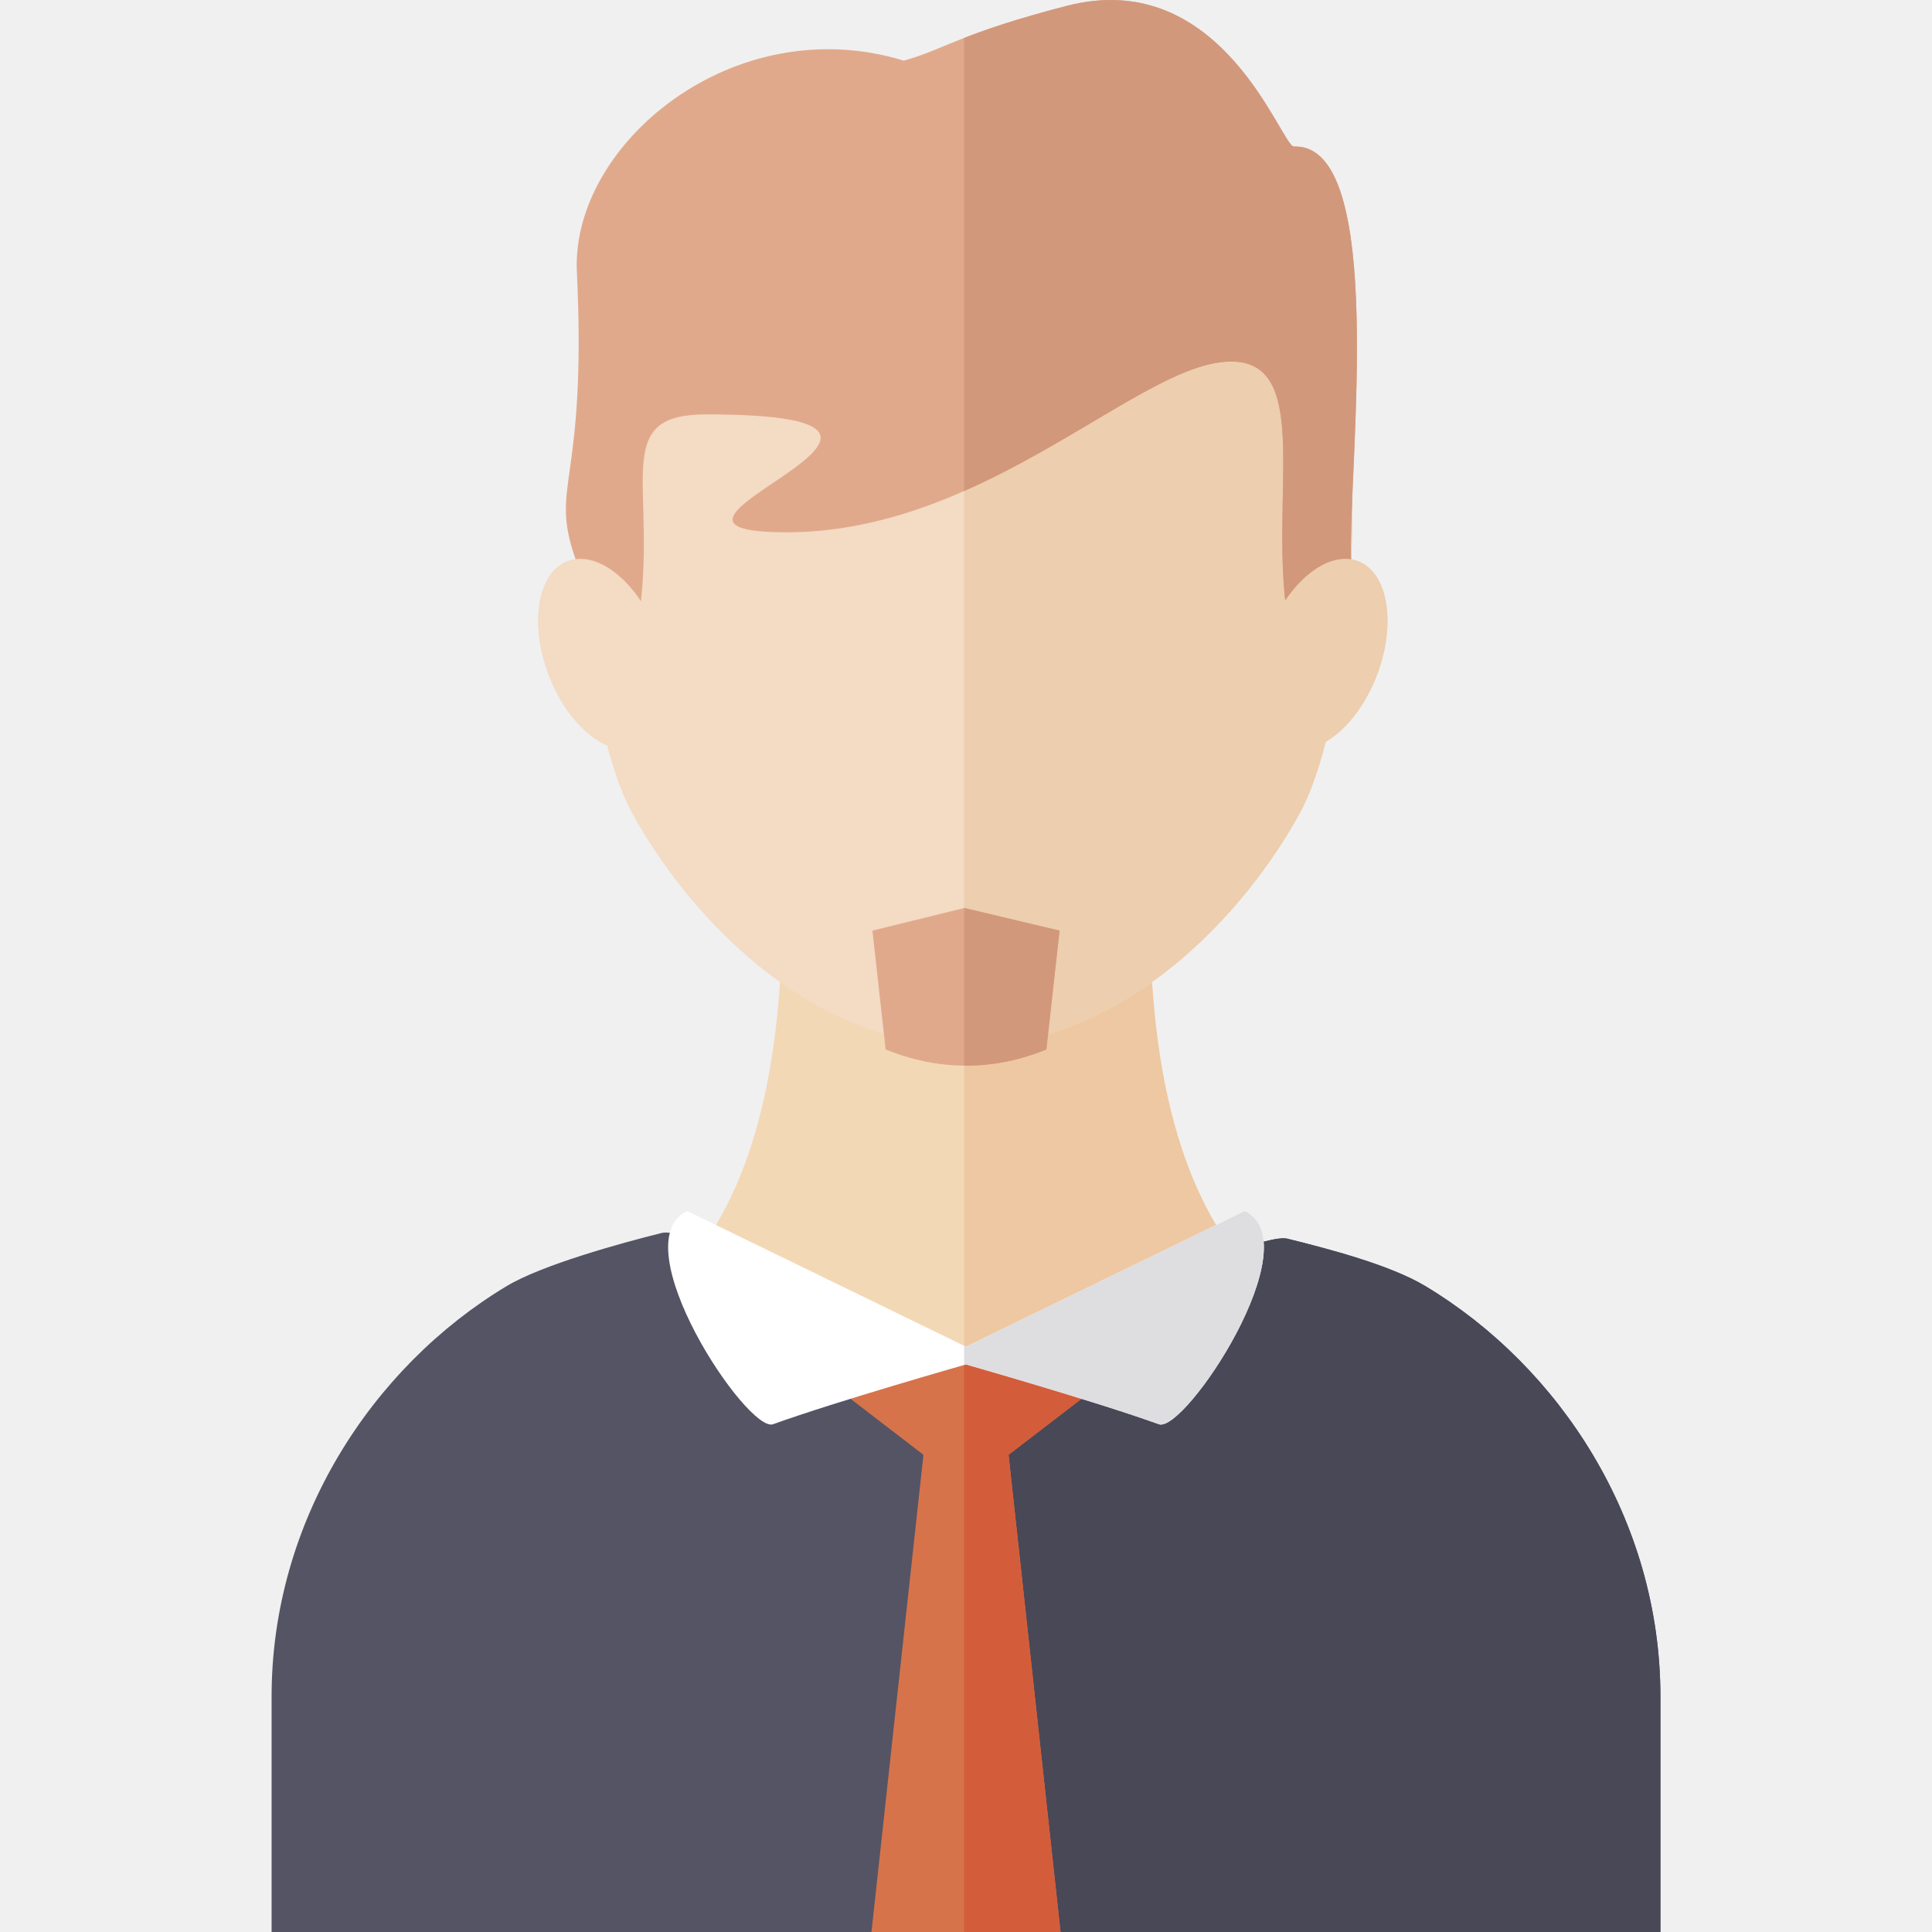
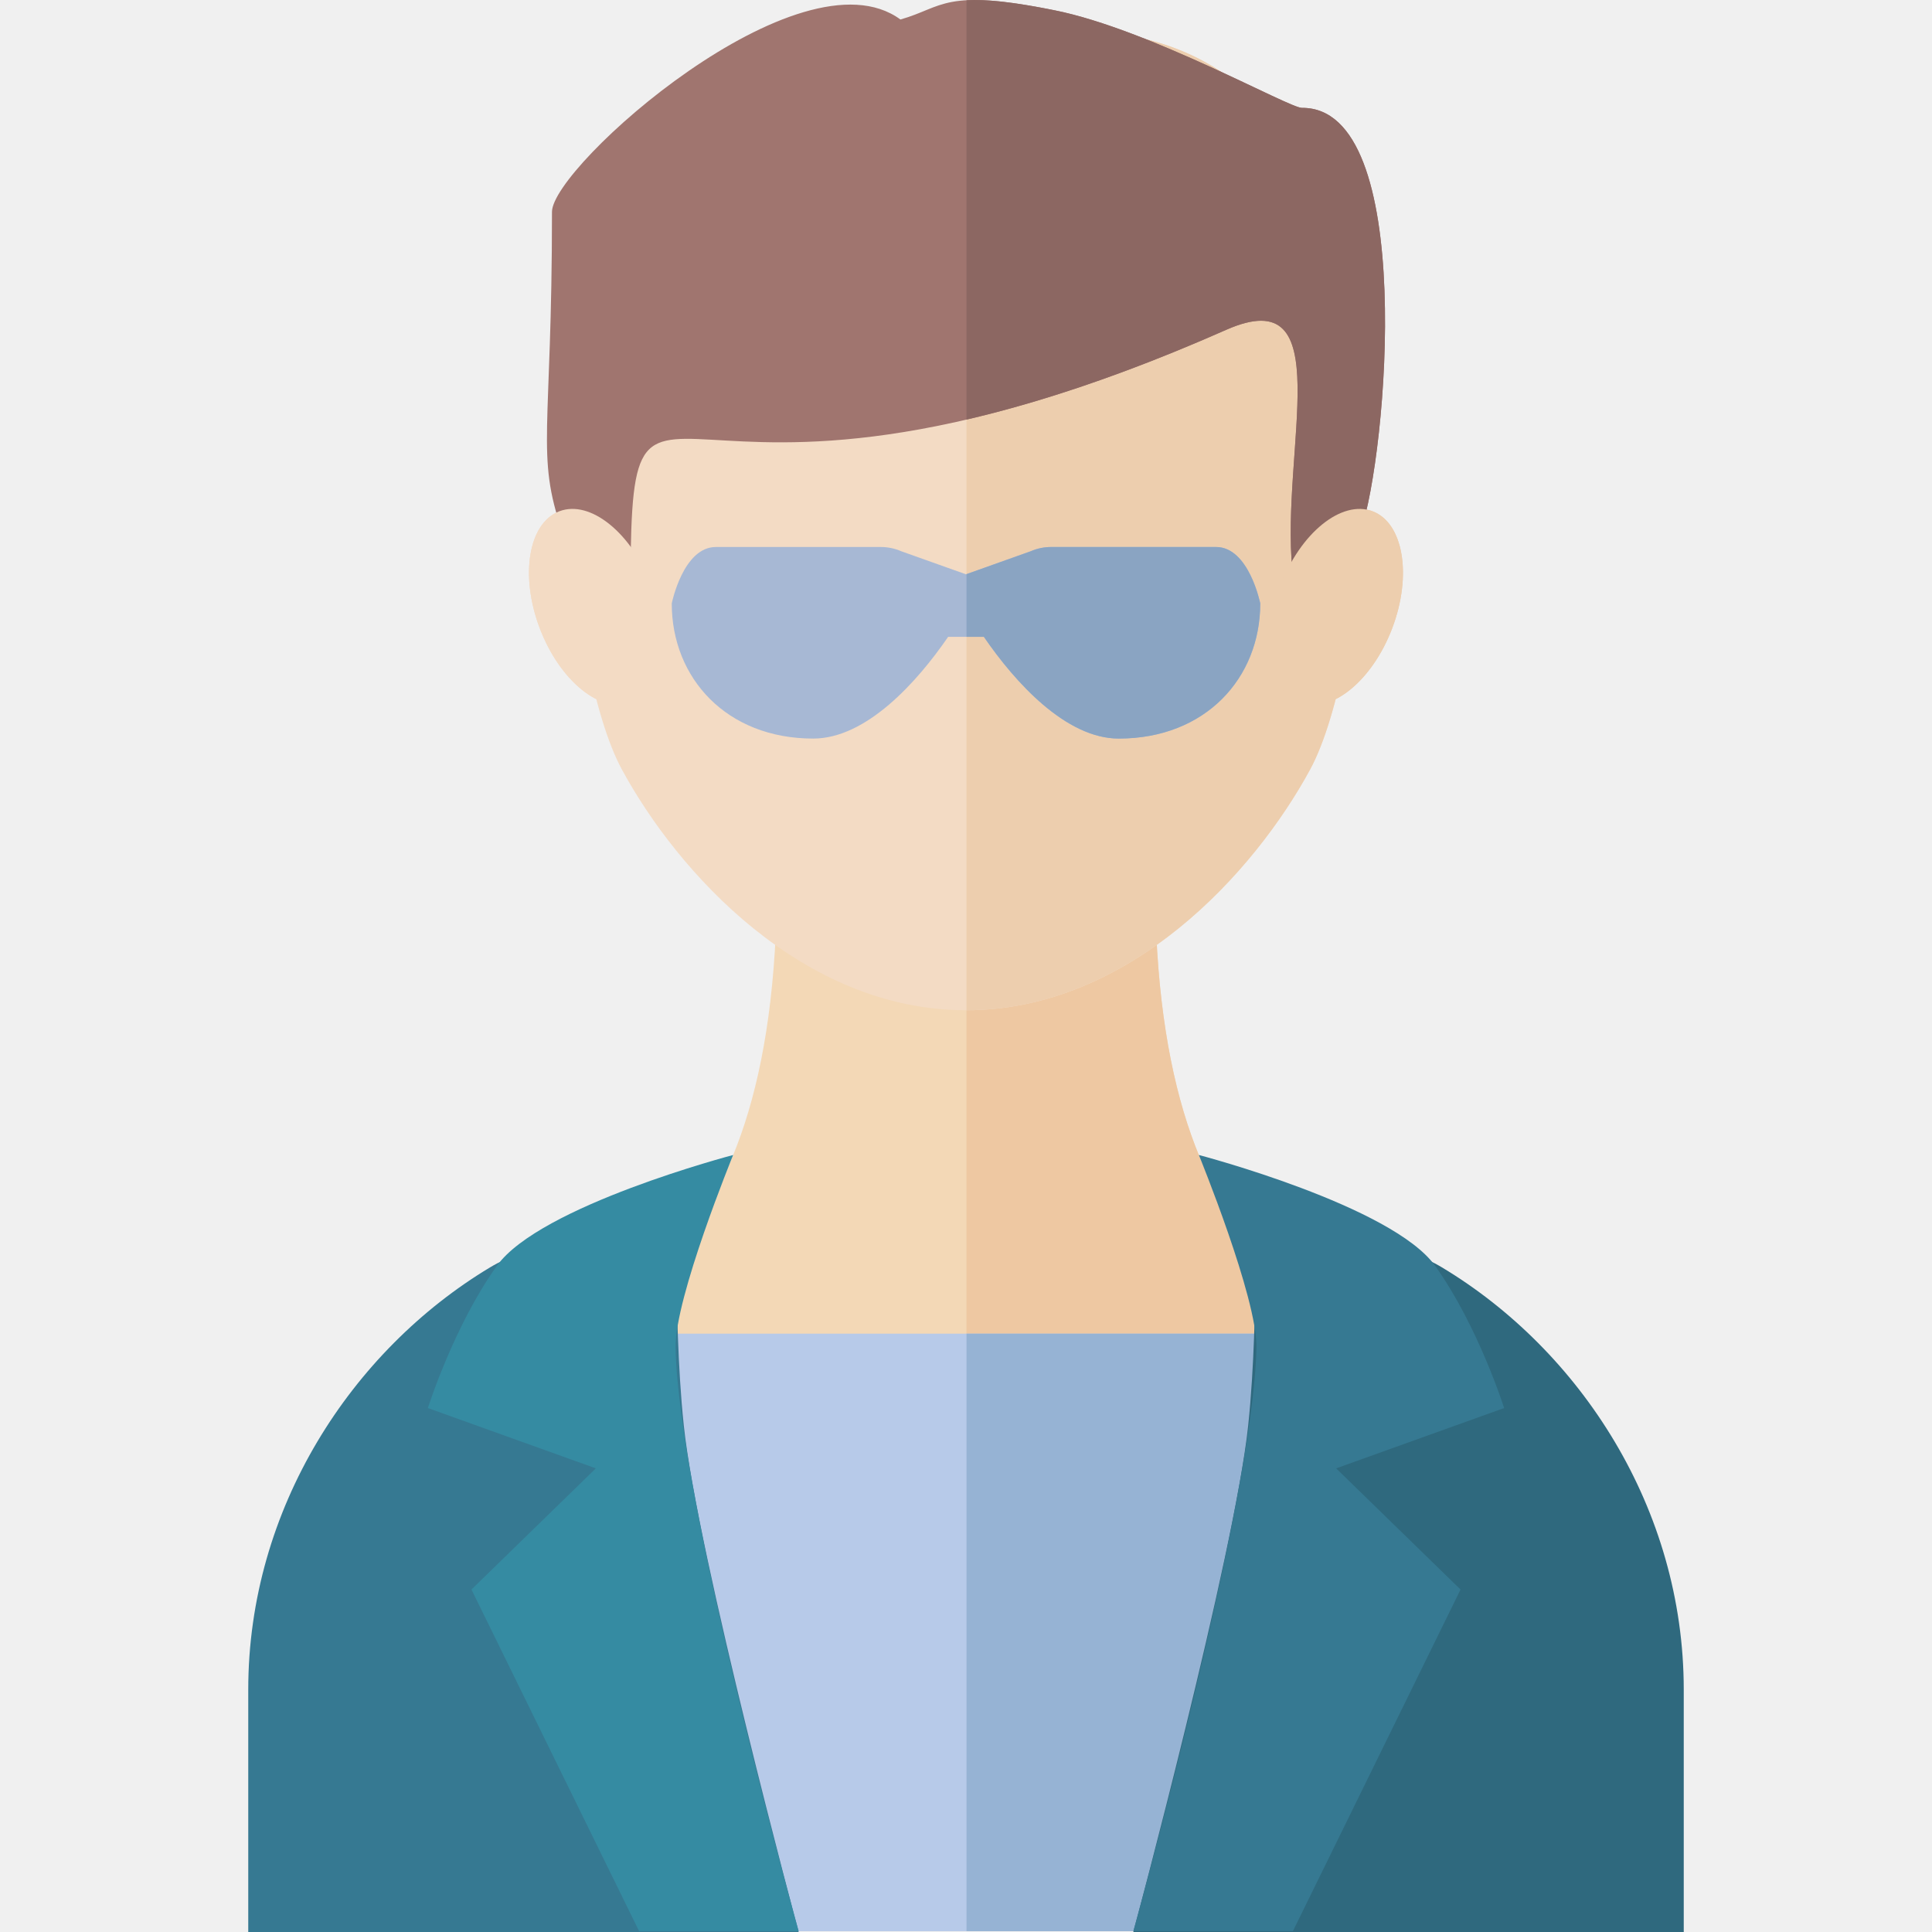
- <svg xmlns="http://www.w3.org/2000/svg" version="1.1" id="Layer_1" x="0px" y="0px" viewBox="0 0 333.815 333.815" style="enable-background:new 0 0 333.815 333.815;" xml:space="preserve">
-   <g id="XMLID_1400_">
-     <g id="XMLID_1401_">
-       <g id="XMLID_1402_">
-         <path id="XMLID_1403_" style="fill:#F3D8B6;" d="M250.097,238.262c-18.667-6.681-51.458-11.736-51.458-81.376h-29.23h-5.002     h-29.23c0,69.64-32.791,74.695-51.458,81.376c0,47.368,68.832,48.824,80.688,53.239v1.537c0,0,0.922-0.188,2.501-0.68     c1.579,0.492,2.501,0.68,2.501,0.68v-1.537C181.265,287.086,250.097,285.63,250.097,238.262z" />
+ <svg xmlns="http://www.w3.org/2000/svg" version="1.1" id="Layer_1" x="0px" y="0px" viewBox="0 0 324.385 324.385" style="enable-background:new 0 0 324.385 324.385;" xml:space="preserve">
+   <g id="XMLID_1093_">
+     <g id="XMLID_1094_">
+       <g id="XMLID_1304_">
+         <path id="XMLID_1305_" style="fill:#F3D8B6;" d="M245.381,228.832c-18.667-6.681-51.458-11.736-51.458-81.376h-29.23h-5.002     h-29.23c0,69.64-32.791,74.695-51.458,81.376c0,47.368,68.832,48.824,80.688,53.239v1.537c0,0,0.922-0.188,2.501-0.68     c1.579,0.492,2.501,0.68,2.501,0.68v-1.537C176.549,277.657,245.381,276.2,245.381,228.832z" />
      </g>
-       <path id="XMLID_1404_" style="fill:#EEC8A2;" d="M198.639,156.886h-29.23h-2.834v135.573c0.11-0.033,0.216-0.064,0.333-0.101    c1.579,0.492,2.501,0.68,2.501,0.68V291.5c11.856-4.414,80.688-5.871,80.688-53.238    C231.43,231.581,198.639,226.526,198.639,156.886z" />
+       <path id="XMLID_1306_" style="fill:#EEC8A2;" d="M193.923,147.457h-29.23h-2.417v135.497c1.526,0.472,2.417,0.654,2.417,0.654    v-1.537c11.856-4.415,80.688-5.871,80.688-53.239C226.714,222.152,193.923,217.097,193.923,147.457z" />
    </g>
-     <g id="XMLID_1405_">
-       <ellipse id="XMLID_65_" transform="matrix(0.3543 -0.9351 0.9351 0.3543 41.877 286.6909)" style="fill:#EDCEAE;" cx="228.54" cy="113.021" rx="17.187" ry="10.048" />
-       <ellipse id="XMLID_64_" transform="matrix(0.3543 0.9351 -0.9351 0.3543 172.9698 -24.4475)" style="fill:#F3DBC4;" cx="104.188" cy="113.029" rx="17.187" ry="10.048" />
+     <g id="XMLID_1307_">
+       <g id="XMLID_1308_">
+         <path id="XMLID_1309_" style="fill:#F3DBC4;" d="M162.194,169.619c-27.454,0-48.409-23.119-57.799-40.456     s-15.888-79.445,4.34-106.897c19.808-26.883,53.459-13.838,53.459-13.838s33.649-13.045,53.458,13.838     c20.226,27.452,13.726,89.56,4.335,106.897C210.595,146.5,189.643,169.619,162.194,169.619z" />
+       </g>
+       <path id="XMLID_1310_" style="fill:#EDCEAE;" d="M215.653,22.266C196.395-3.867,164.065,7.729,162.276,8.397v161.22    c27.408-0.046,48.329-23.135,57.712-40.454C229.378,111.826,235.879,49.719,215.653,22.266z" />
    </g>
-     <g id="XMLID_1406_">
-       <g id="XMLID_1407_">
-         <path id="XMLID_1408_" style="fill:#F3DBC4;" d="M166.91,180.733c-27.454,0-48.409-23.119-57.799-40.456     s-15.888-79.445,4.34-106.897c19.808-26.883,53.459-13.838,53.459-13.838s33.649-13.045,53.458,13.838     c20.226,27.452,13.726,89.56,4.335,106.897C215.311,157.614,194.359,180.733,166.91,180.733z" />
+     <g id="XMLID_1311_">
+       <ellipse id="XMLID_65_" transform="matrix(0.3543 -0.9351 0.9351 0.3543 49.5754 275.6114)" style="fill:#EDCEAE;" cx="224.366" cy="101.907" rx="17.187" ry="10.048" />
+       <ellipse id="XMLID_64_" transform="matrix(0.3543 0.9351 -0.9351 0.3543 159.8797 -27.7212)" style="fill:#F3DBC4;" cx="100.014" cy="101.913" rx="17.187" ry="10.048" />
+     </g>
+     <g id="XMLID_1312_">
+       <g id="XMLID_1313_">
+         <path id="XMLID_1314_" style="fill:#A7B8D4;" d="M204.186,91.841h-27.689c-1.185,0-2.356,0.243-3.431,0.713l-10.874,3.873     l-10.874-3.873c-1.075-0.47-2.246-0.713-3.431-0.713h-27.688c-5.509,0-7.411,9.474-7.411,9.474     c0,12.532,9.191,22.692,23.756,22.692c8.882,0,17.409-9.44,22.649-17.081h6c5.24,7.641,13.768,17.081,22.649,17.081     c14.565,0,23.756-10.16,23.756-22.692C211.597,101.315,209.696,91.841,204.186,91.841z" />
      </g>
-       <path id="XMLID_1409_" style="fill:#EDCEAE;" d="M220.368,33.381c-19.81-26.884-53.458-13.838-53.458-13.838    s-0.118-0.045-0.335-0.123v161.305c0.112,0.001,0.222,0.009,0.335,0.009c27.449,0,48.401-23.119,57.794-40.456    C234.094,122.941,240.595,60.833,220.368,33.381z" />
+       <path id="XMLID_1315_" style="fill:#8AA4C2;" d="M204.186,91.841h-27.689c-1.185,0-2.356,0.243-3.431,0.713l-10.791,3.843v10.529    h2.917c5.24,7.641,13.768,17.081,22.649,17.081c14.565,0,23.756-10.16,23.756-22.692    C211.597,101.315,209.696,91.841,204.186,91.841z" />
    </g>
-     <g id="XMLID_1410_">
-       <g id="XMLID_1411_">
-         <path id="XMLID_1414_" style="fill:#545465;" d="M286.89,293.134v40.681H46.926v-40.681c0-30.431,17.377-56.963,40.605-70.913     c6.043-3.641,19.69-7.43,26.844-9.196c5.953-1.488,53.438,22.729,53.438,22.729s48.674-23.218,54.627-21.729     c7.154,1.766,17.802,4.554,23.844,8.196C269.513,236.171,286.89,262.702,286.89,293.134z" />
+     <g id="XMLID_1316_">
+       <path id="XMLID_1319_" style="fill:#A0756F;" d="M218.585,18.112c-2.16,0.019-25.469-13.121-41.382-16.355    c-18.766-3.814-18.777-0.529-26.02,1.516C134.348-9.076,92.679,27.924,92.679,35.568c0,37.112-2.768,40.697,1.715,53.646    s8.466,23.407,8.466,23.407s2.988,9.819,2.988-10.697c0-55.843,2.805-3.574,100.009-46.537    c19.157-8.467,9.145,19.96,11.137,40.379s2.988,16.854,2.988,16.854s3.984-10.458,8.466-23.407    C232.931,76.265,237.937,17.942,218.585,18.112z" />
+       <path id="XMLID_1322_" style="fill:#8C6762;" d="M218.585,18.112c-2.16,0.019-25.469-13.121-41.382-16.355    c-7.314-1.487-11.773-1.892-14.928-1.716v70.406c11.865-2.755,26.208-7.381,43.581-15.06c19.157-8.467,9.145,19.96,11.137,40.379    c1.992,20.419,2.988,16.854,2.988,16.854s3.984-10.458,8.466-23.407C232.931,76.265,237.937,17.942,218.585,18.112z" />
+     </g>
+     <g id="XMLID_1323_">
+       <rect id="XMLID_51_" x="105.138" y="223.924" style="fill:#B7CAE9;" width="114.108" height="100.325" />
+       <rect id="XMLID_1324_" x="162.276" y="223.924" style="fill:#96B3D4;" width="56.971" height="100.325" />
+     </g>
+     <g id="XMLID_1325_">
+       <g id="XMLID_1326_">
+         <path id="XMLID_46_" style="fill:#367992;" d="M82.285,212.791c6.042-3.641,19.69-7.43,26.844-9.196     c5.953-1.488,3.486,14.829,5.684,35.763c2.277,21.677,19.285,85.027,19.285,85.027H41.681v-40.681     C41.681,253.273,59.058,226.741,82.285,212.791z" />
+         <path id="XMLID_43_" style="fill:#358BA2;" d="M123.096,193.924c0,0-32.452,8.501-39.684,18.626     c-7.232,10.124-11.571,23.865-11.571,23.865l28.204,10.124l-20.887,20.344l28.15,57.366h26.791c0,0-20.207-72.454-20.67-97.992     C113.277,217.89,123.096,193.924,123.096,193.924z" />
      </g>
-       <path id="XMLID_1417_" style="fill:#494857;" d="M246.285,222.22c-6.043-3.641-16.69-6.429-23.844-8.196    c-5.953-1.488-54.627,21.729-54.627,21.729s-0.442-0.225-1.239-0.627v98.688H286.89v-40.681    C286.89,262.703,269.513,236.171,246.285,222.22z" />
+       <g id="XMLID_1327_">
+         <path id="XMLID_1332_" style="fill:#2F697E;" d="M242.099,212.791c-6.042-3.641-19.69-7.43-26.844-9.196     c-5.953-1.488-3.486,14.829-5.684,35.763c-2.277,21.677-19.285,85.027-19.285,85.027h92.418v-40.681     C282.704,253.273,265.327,226.741,242.099,212.791z" />
+         <path id="XMLID_1335_" style="fill:#367992;" d="M201.289,193.924c0,0,32.452,8.501,39.684,18.626     c7.232,10.124,11.571,23.865,11.571,23.865l-28.204,10.124l20.887,20.344l-28.15,57.366h-26.791c0,0,20.207-72.454,20.669-97.992     C211.107,217.89,201.289,193.924,201.289,193.924z" />
+       </g>
    </g>
-     <g id="XMLID_1418_">
-       <polygon id="XMLID_1419_" style="fill:#D7734A;" points="188.575,240.372 166.908,233.538 145.241,240.372 159.555,251.364     150.575,333.814 183.241,333.814 174.261,251.364   " />
-       <polygon id="XMLID_1420_" style="fill:#D35D3B;" points="188.575,240.372 166.908,233.538 166.575,233.643 166.575,333.814     183.241,333.814 174.261,251.364   " />
-     </g>
-     <g id="XMLID_1421_">
-       <path id="XMLID_1422_" style="fill:#FFFFFF;" d="M215.075,209.247l-48.167,23.441l-48.167-23.441    c-11.5,5.5,10.396,38.436,14.833,36.833c10.963-3.96,33.334-10.329,33.334-10.329s22.371,6.369,33.334,10.329    C204.679,247.683,226.575,214.747,215.075,209.247z" />
-       <path id="XMLID_1423_" style="fill:#DEDDE0;" d="M215.075,209.247l-48.167,23.441l-0.333-0.162v3.321    c0.211-0.061,0.333-0.095,0.333-0.095s22.371,6.369,33.334,10.329C204.679,247.683,226.575,214.747,215.075,209.247z" />
-     </g>
-     <g id="XMLID_1424_">
-       <path id="XMLID_1427_" style="fill:#E1A98C;" d="M183.075,160.793l-16.452-3.907l-15.881,3.907l2.282,20.541    c4.299,1.752,8.946,2.791,13.886,2.791c4.938,0,9.585-1.039,13.883-2.791L183.075,160.793z" />
-       <path id="XMLID_1428_" style="fill:#D2987B;" d="M166.623,156.886l-0.048,0.012v27.219c0.112,0.001,0.222,0.009,0.334,0.009    c4.938,0,9.585-1.039,13.883-2.791l2.282-20.542L166.623,156.886z" />
-     </g>
-     <g id="XMLID_1429_">
-       <g id="XMLID_1430_">
-         <path id="XMLID_1433_" style="fill:#E1A98C;" d="M223.571,25.321c-2.159,0.08-12.282-31.303-39.282-24.303     c-18.537,4.806-20.877,7.419-28.12,9.463c-29.41-9.014-57.539,14.472-56.495,36.488c1.759,37.07-4.778,36.505-0.295,49.454     s8.466,23.407,8.466,23.407s0.996,3.565,2.988-16.854s-4.705-31.379,11.137-31.379c52.452,0-19.698,20.372,13.952,20.372     c33.391,0,59.203-27.381,74.92-29.372c15.716-1.992,9.145,19.96,11.137,40.379s2.988,16.854,2.988,16.854     s8.92-9.712,8.466-23.407C232.923,80.969,239.803,24.719,223.571,25.321z" />
-       </g>
-       <path id="XMLID_1434_" style="fill:#D2987B;" d="M223.571,25.322c-2.159,0.08-12.282-31.303-39.282-24.303    c-8.808,2.284-13.956,4.071-17.714,5.539V84.84c18.759-8.259,33.769-20.913,44.268-22.243c15.716-1.992,9.145,19.96,11.137,40.379    c1.992,20.419,2.988,16.854,2.988,16.854s8.92-9.712,8.466-23.407C232.923,80.969,239.803,24.719,223.571,25.322z" />
-     </g>
-     <g id="XMLID_1435_">
-       <ellipse id="XMLID_33_" transform="matrix(0.3543 -0.9351 0.9351 0.3543 41.877 286.6909)" style="fill:#EDCEAE;" cx="228.54" cy="113.021" rx="17.187" ry="10.048" />
-       <ellipse id="XMLID_32_" transform="matrix(0.3543 0.9351 -0.9351 0.3543 172.9698 -24.4475)" style="fill:#F3DBC4;" cx="104.188" cy="113.029" rx="17.187" ry="10.048" />
+     <g id="XMLID_1336_">
+       <ellipse id="XMLID_33_" transform="matrix(0.3543 -0.9351 0.9351 0.3543 49.5754 275.6114)" style="fill:#EDCEAE;" cx="224.366" cy="101.907" rx="17.187" ry="10.048" />
+       <ellipse id="XMLID_32_" transform="matrix(0.3543 0.9351 -0.9351 0.3543 159.8797 -27.7212)" style="fill:#F3DBC4;" cx="100.014" cy="101.913" rx="17.187" ry="10.048" />
    </g>
  </g>
  <g>
</g>
  <g>
</g>
  <g>
</g>
  <g>
</g>
  <g>
</g>
  <g>
</g>
  <g>
</g>
  <g>
</g>
  <g>
</g>
  <g>
</g>
  <g>
</g>
  <g>
</g>
  <g>
</g>
  <g>
</g>
  <g>
</g>
</svg>
